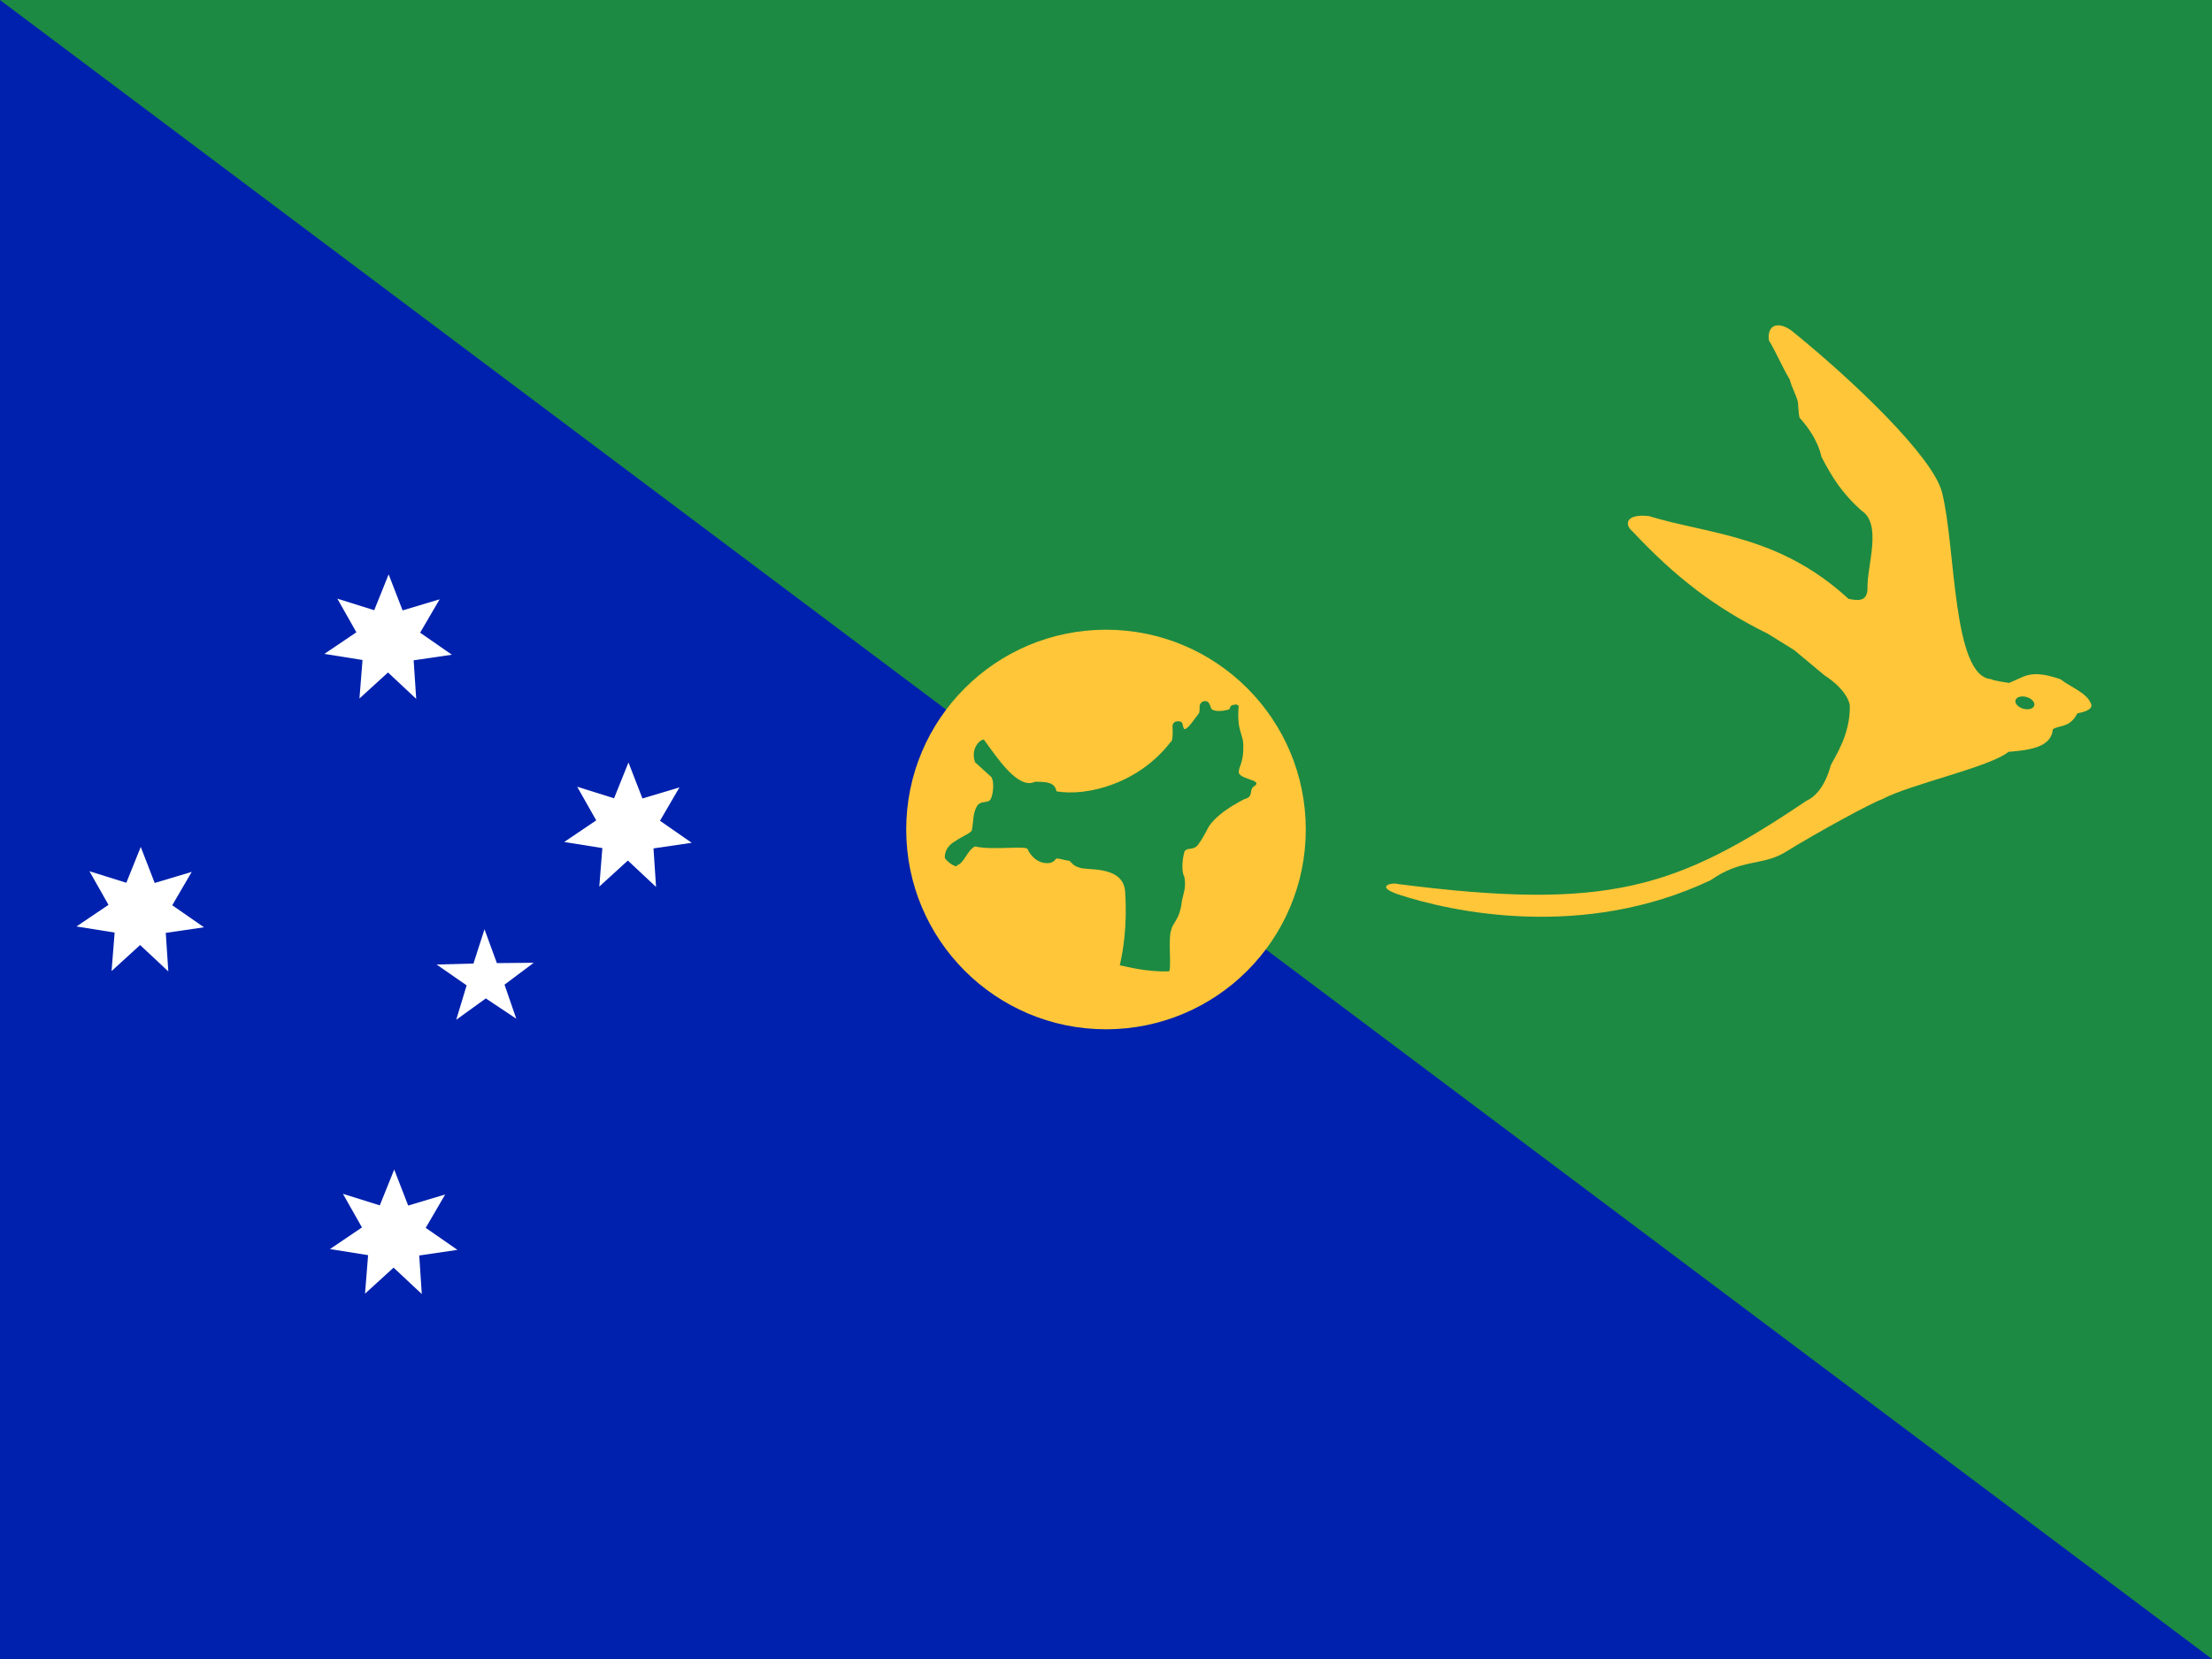
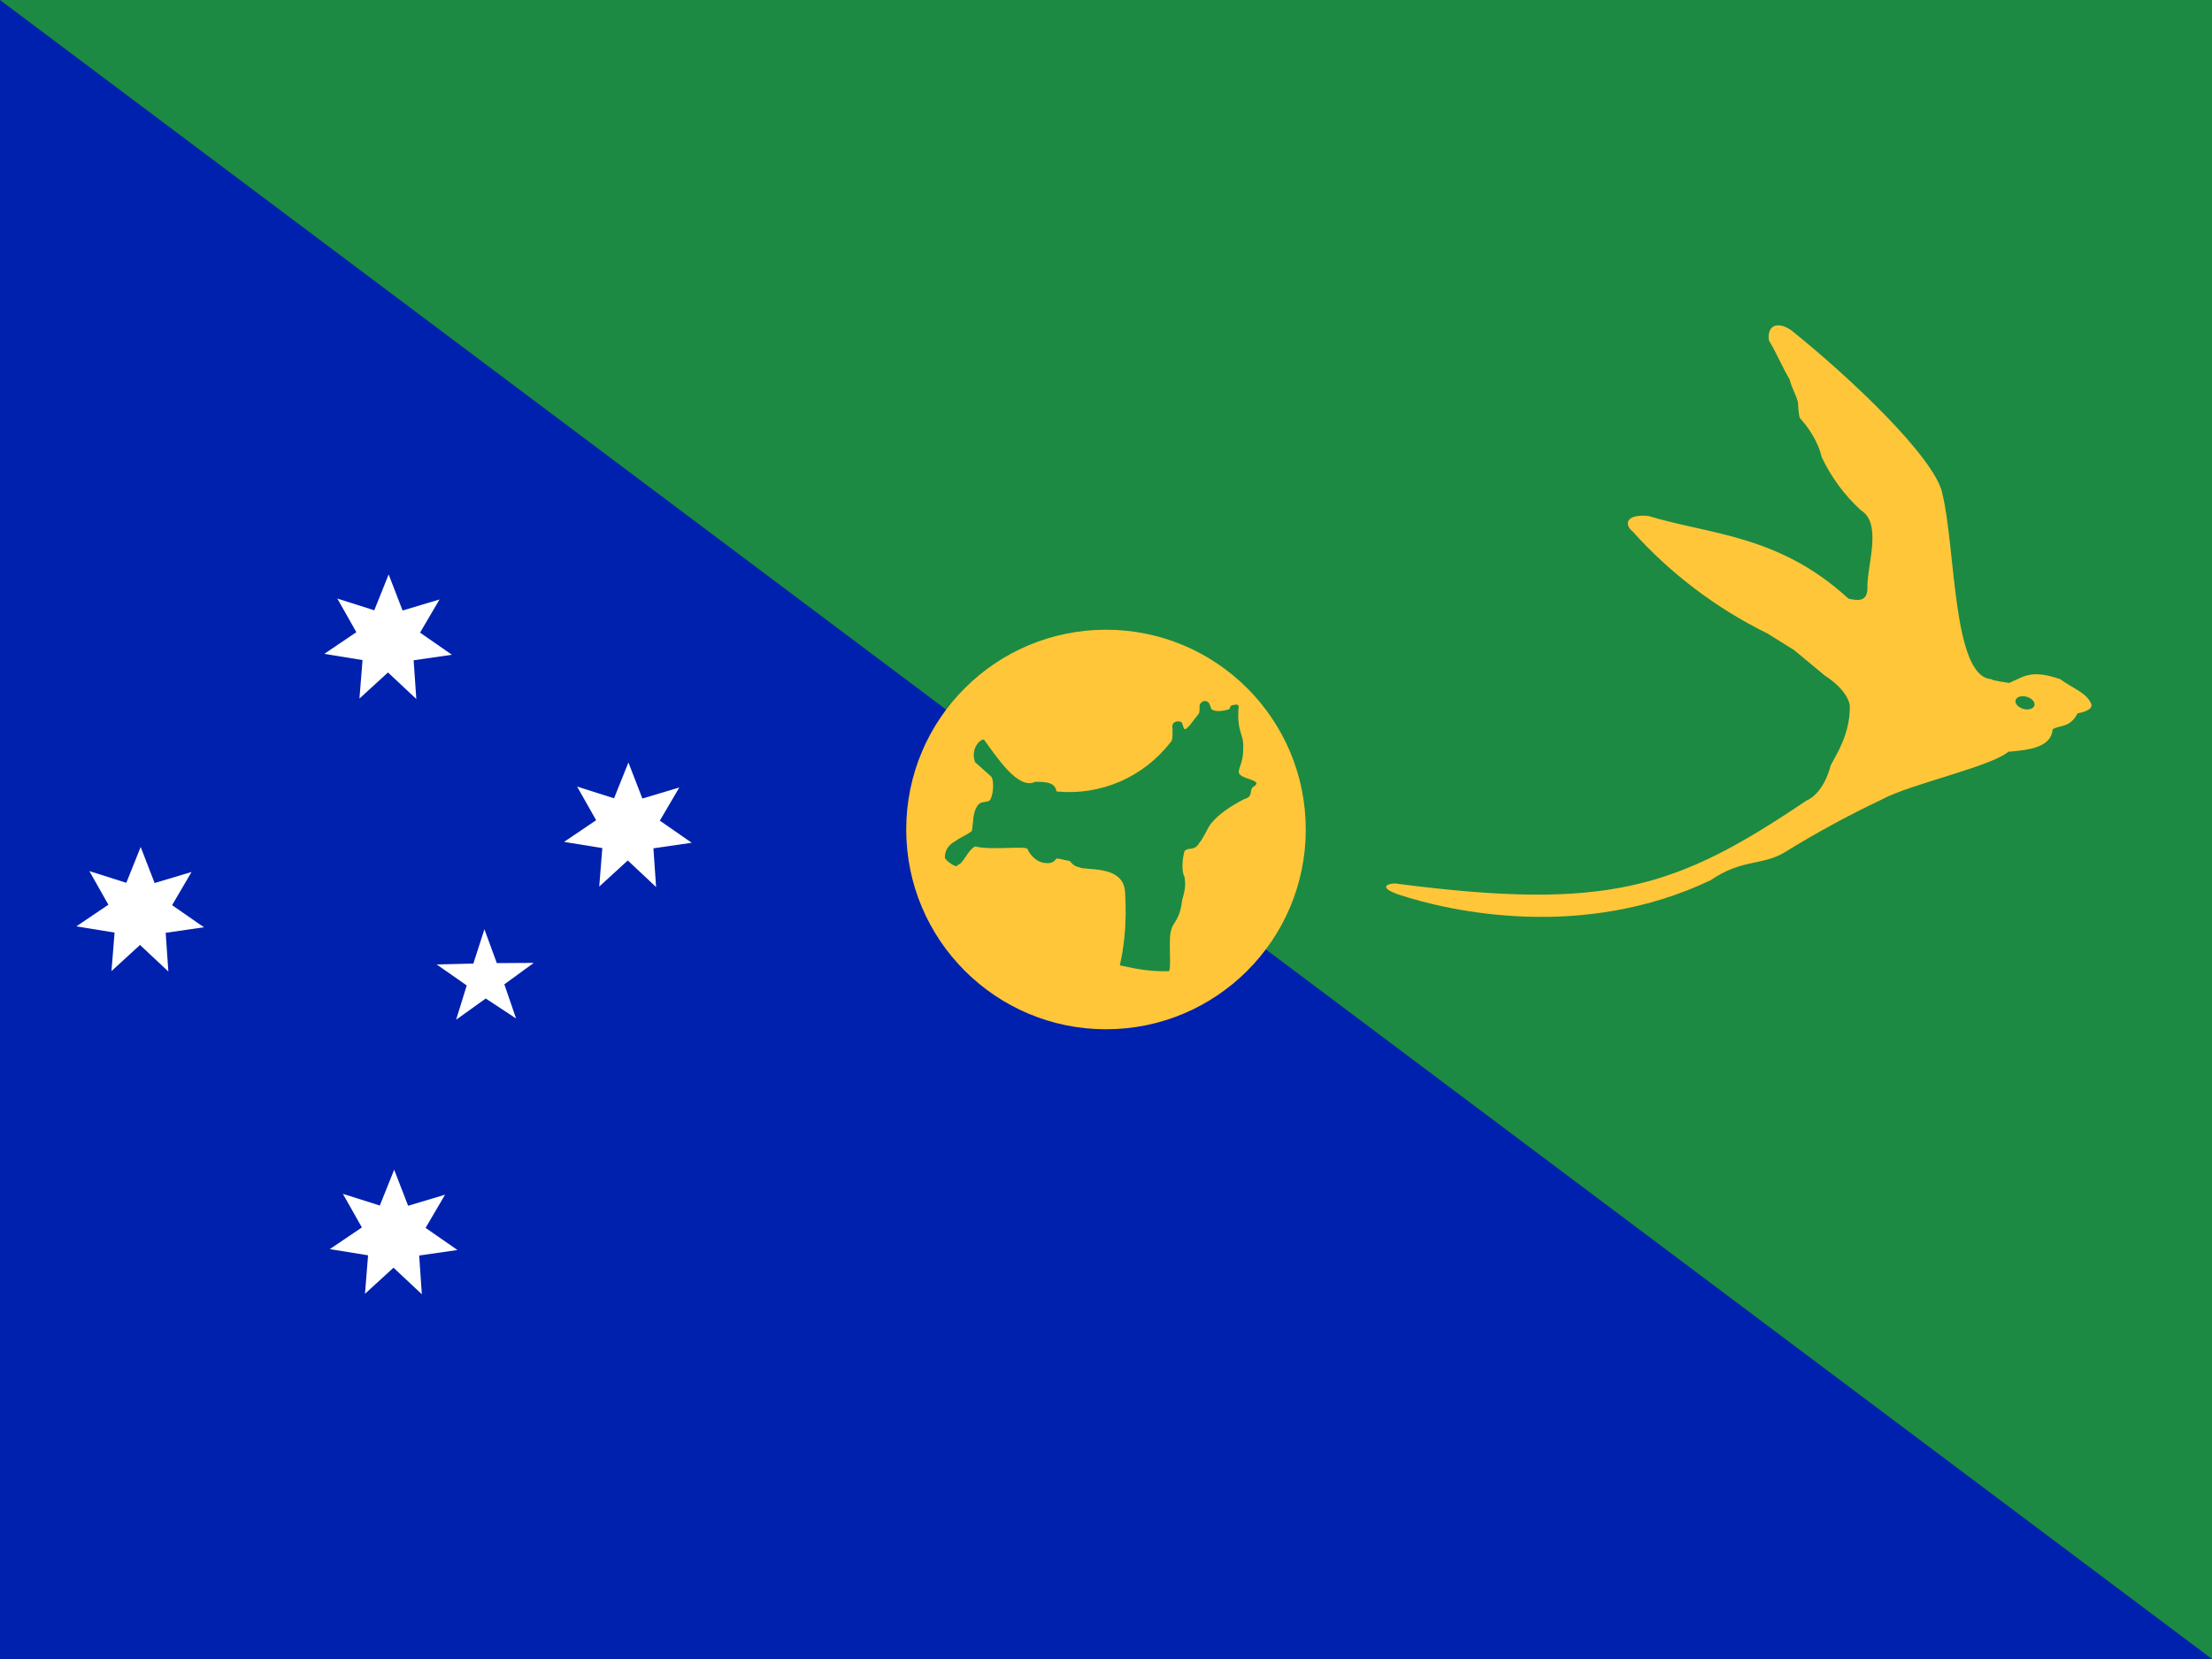
- <svg xmlns="http://www.w3.org/2000/svg" xmlns:xlink="http://www.w3.org/1999/xlink" height="480" width="640" viewBox="0 0 640 480">
+ <svg xmlns="http://www.w3.org/2000/svg" xmlns:xlink="http://www.w3.org/1999/xlink" id="flag-icons-cx" viewBox="0 0 640 480">
  <path fill="#0021ad" d="M0 0h640v480H0z" />
-   <path d="M0 0h640v480z" fill="#1c8a42" />
-   <circle cx="320" cy="240" r="57.805" fill="#ffc639" />
-   <path d="M284.698 214.035c3.954 5.425 9.946 14.52 14.766 12.147 3.76.013 5.702.277 6.212 2.78 8.87 1.51 23.778-2.232 33.054-14.314 0 0 .78.103.51-4.49.05-2 2.735-1.6 2.8-.948.373.993.31 1.735.812 1.76 1.142-.38 2.703-2.94 4.012-4.566.355-.716.162-1.47.245-2.374.69-1.697 2.412-1.33 2.773-.44.33.575.336 1.014.658 1.588 1.75 1.168 4.904.077 5.15.077.31-1.425 1.225-1.29 1.225-1.29 1.167-.258.71-.155 1.477.245-.677 7.684 1.51 8.025 1.33 11.966.076 4.4-1.33 5.65-1.33 7.328.445 2.052 6.934 2.123 4.65 3.858-2.005 1.07.007 3.077-3.012 3.858-8.786 4.457-10.47 8.283-10.47 8.283s-2.206 4.167-2.45 4.167c-1.472 2.78-3.336 1.264-4.374 2.62-.516 1.702-1.097 5.476-.065 7.437.517 2.696-.063 4.167-.708 6.863-.58 5.625-2.813 6.477-3.07 8.45-1.033 2.11.218 12.02-.762 12.02-6.54.128-11.554-1.253-14.14-1.77 2.522-10.87 1.54-20.415 1.54-21.396-.644-7.773-11.642-5.883-13.326-6.915-1.393-.298-2.27-1.433-2.76-1.923-1.556-.168-2.136-.523-3.69-.684-.775.387-.31.787-2.04 1.322-4.386.53-6.32-3.825-6.32-3.825.212-1.464-9.864.297-15.34-.974-2.246 1.25-3.227 4.954-5.065 5.393-.053 1.147-3.027-.943-3.626-2.072-.123-3.283 2.864-4.735 2.864-4.735 2.374-1.67 3.78-1.942 4.922-3.096.574-2.858.283-4.974 1.503-7.122 1.032-1.64 2.554-.87 3.586-1.606 1.11-.737 1.58-5.55.554-6.865 0 0-4.438-4.006-4.683-4.25-1.444-4.142 1.69-6.813 2.588-6.51z" fill="#1c8a42" />
-   <path d="M561.875 142.435c-2.62-10.364-26.06-32.685-43.678-46.89-4.206-2.865-6.947-1.158-6.4 2.927 2.194 3.66 3.84 7.68 6.032 11.34.612 2.437 1.767 4.144 2.38 6.582 0 0 .18 4.206.548 4.572 5.483 6.037 6.22 11.156 6.22 11.156 3.166 6.097 5.972 10.546 11.52 15.546 6.22 3.903 1.645 16.03 1.826 22.494 0 4.083-2.923 3.6-5.484 3.11-20.178-18.534-40.175-18.592-57.792-23.96-6.89-.728-7.012 2.562-4.754 4.387 12.314 13.172 23.893 22.132 39.136 29.628l7.683 4.76c2.923 2.44 5.85 4.877 8.773 7.316 6.767 4.386 7.322 8.41 7.322 8.773.18 8.23-4.212 14.63-5.49 17.19-2.31 8.728-6.947 10.245-6.947 10.245-37.678 25.422-57.43 32.002-118.514 24.138-.916-.483-6.767.49 0 2.93 15.546 5.18 53.735 13.488 90.682-4.007 8.87-6.218 14.804-4.18 21.23-7.902 10.553-6.508 25.622-14.61 28.363-15.52 8.232-4.393 31.275-9.328 36.584-13.72 6.09-.49 12.41-1.29 12.837-6.53 2-1.295 4.93-.347 7.103-4.617 4.832-.84 4.02-2.568 4.02-2.568-1.22-3.412-5.736-4.82-8.96-7.315-4.762-1.587-8.052-2.077-11.53-.368-1.096.49-2.192.974-3.29 1.465 0 0-5.12-.736-5.12-1.097-11.38-.626-10.27-38.337-14.296-54.066z" fill="#ffc639" />
-   <path d="M588.563 204.166a2.818 1.76 15.947 1 1-5.373-1.687 2.818 1.76 15.947 0 1 5.373 1.686z" fill="#1c8a42" />
-   <g transform="matrix(.64 0 0 .64 0 80)" fill="#fff">
-     <path id="a" d="M188.16 190.94l-12.75-11.936-12.905 11.77 1.383-17.405-17.25-2.754 14.476-9.774-8.606-15.197 16.668 5.22 6.518-16.205 6.31 16.287 16.734-5.007-8.8 15.086 14.348 9.96-17.283 2.53 1.158 17.424z" />
-     <path d="M233.39 335.53l-13.752-9.167-13.39 9.664 4.71-15.568-13.58-9.416 16.666-.446 4.988-15.496 5.595 15.3 16.667-.156-13.21 9.902 5.307 15.382z" />
-     <use height="100%" width="100%" xlink:href="#a" x="2.522" y="269.061" />
-     <use height="100%" width="100%" xlink:href="#a" x="-112.066" y="123.223" />
-     <use height="100%" width="100%" xlink:href="#a" x="108.427" y="85.027" />
+   <path fill="#1c8a42" d="M0 0h640v480z" />
+   <circle cx="320" cy="240" r="57.8" fill="#ffc639" />
+   <path fill="#1c8a42" d="M284.7 214c4 5.5 10 14.6 14.8 12.2 3.7 0 5.7.3 6.2 2.8a37 37 0 0 0 33-14.3s.8 0 .5-4.5c0-2 2.8-1.6 2.8-1 .4 1 .4 1.7.9 1.8 1-.4 2.7-3 4-4.6.3-.7.1-1.5.2-2.4.7-1.7 2.4-1.3 2.8-.4l.6 1.6c1.8 1.2 5 0 5.2 0 .3-1.4 1.2-1.2 1.2-1.2 1.2-.3.7-.2 1.5.2-.7 7.7 1.5 8 1.3 12 .1 4.4-1.3 5.6-1.3 7.3.4 2 7 2.1 4.6 3.9-2 1 0 3-3 3.8-8.8 4.5-10.4 8.3-10.4 8.3s-2.2 4.2-2.5 4.2c-1.5 2.8-3.3 1.2-4.4 2.6-.5 1.7-1 5.5 0 7.4.5 2.7 0 4.2-.7 6.9-.6 5.6-2.8 6.5-3.1 8.4-1 2.2.2 12-.8 12-6.5.2-11.5-1.2-14.1-1.7 2.5-10.9 1.5-20.4 1.5-21.4-.6-7.8-11.6-5.9-13.3-7-1.4-.2-2.3-1.3-2.7-1.8-1.6-.2-2.2-.6-3.7-.7-.8.4-.3.8-2 1.3-4.5.5-6.4-3.8-6.4-3.8.2-1.5-9.9.3-15.3-1-2.3 1.3-3.3 5-5.1 5.4 0 1.1-3-1-3.6-2-.2-3.4 2.8-4.8 2.8-4.8 2.4-1.7 3.8-2 5-3.1.5-2.9.2-5 1.5-7.1 1-1.7 2.5-1 3.5-1.6 1.1-.8 1.6-5.6.6-7l-4.7-4.2c-1.4-4.1 1.7-6.8 2.6-6.5z" />
+   <path fill="#ffc639" d="M561.9 142.4c-2.6-10.3-26-32.7-43.7-46.9-4.2-2.8-7-1.1-6.4 3 2.2 3.6 3.8 7.6 6 11.3.6 2.5 1.8 4.2 2.4 6.6 0 0 .2 4.2.6 4.6 5.4 6 6.2 11.1 6.2 11.1a49 49 0 0 0 11.5 15.6c6.2 3.9 1.6 16 1.8 22.5 0 4-2.9 3.6-5.5 3-20.1-18.5-40.1-18.5-57.8-23.9-6.8-.7-7 2.6-4.7 4.4a129 129 0 0 0 39.1 29.6l7.7 4.8 8.8 7.3c6.8 4.4 7.3 8.4 7.3 8.8.2 8.2-4.2 14.6-5.5 17.2-2.3 8.7-7 10.2-7 10.2-37.6 25.4-57.4 32-118.4 24.1-1-.4-6.8.5 0 3 15.5 5.2 53.7 13.5 90.6-4 9-6.2 14.8-4.2 21.3-8a287.3 287.3 0 0 1 28.3-15.4c8.3-4.5 31.3-9.4 36.6-13.8 6.1-.5 12.4-1.3 12.8-6.5 2-1.3 5-.3 7.2-4.6 4.8-.9 4-2.6 4-2.6-1.2-3.4-5.8-4.8-9-7.3-4.8-1.6-8-2-11.5-.4l-3.3 1.5s-5.1-.7-5.1-1.1c-11.4-.6-10.3-38.3-14.3-54z" />
+   <path fill="#1c8a42" d="M588.6 204.2a2.8 1.8 16 1 1-5.4-1.7 2.8 1.8 16 0 1 5.4 1.7z" />
+   <g fill="#fff" transform="matrix(.64 0 0 .64 0 80)">
+     <path id="a" d="m188.2 191-12.8-12-12.9 11.8 1.4-17.4-17.3-2.8 14.5-9.8-8.6-15.2 16.7 5.3 6.5-16.2L182 151l16.7-5-8.8 15 14.4 10-17.3 2.5 1.2 17.4z" />
+     <path d="m233.4 335.5-13.8-9.1-13.4 9.6 4.8-15.5-13.6-9.5 16.6-.4 5-15.5 5.6 15.3 16.7-.1L228 320l5.3 15.4z" />
+     <use xlink:href="#a" width="100%" height="100%" x="2.5" y="269.1" />
+     <use xlink:href="#a" width="100%" height="100%" x="-112.1" y="123.2" />
+     <use xlink:href="#a" width="100%" height="100%" x="108.4" y="85" />
  </g>
</svg>
